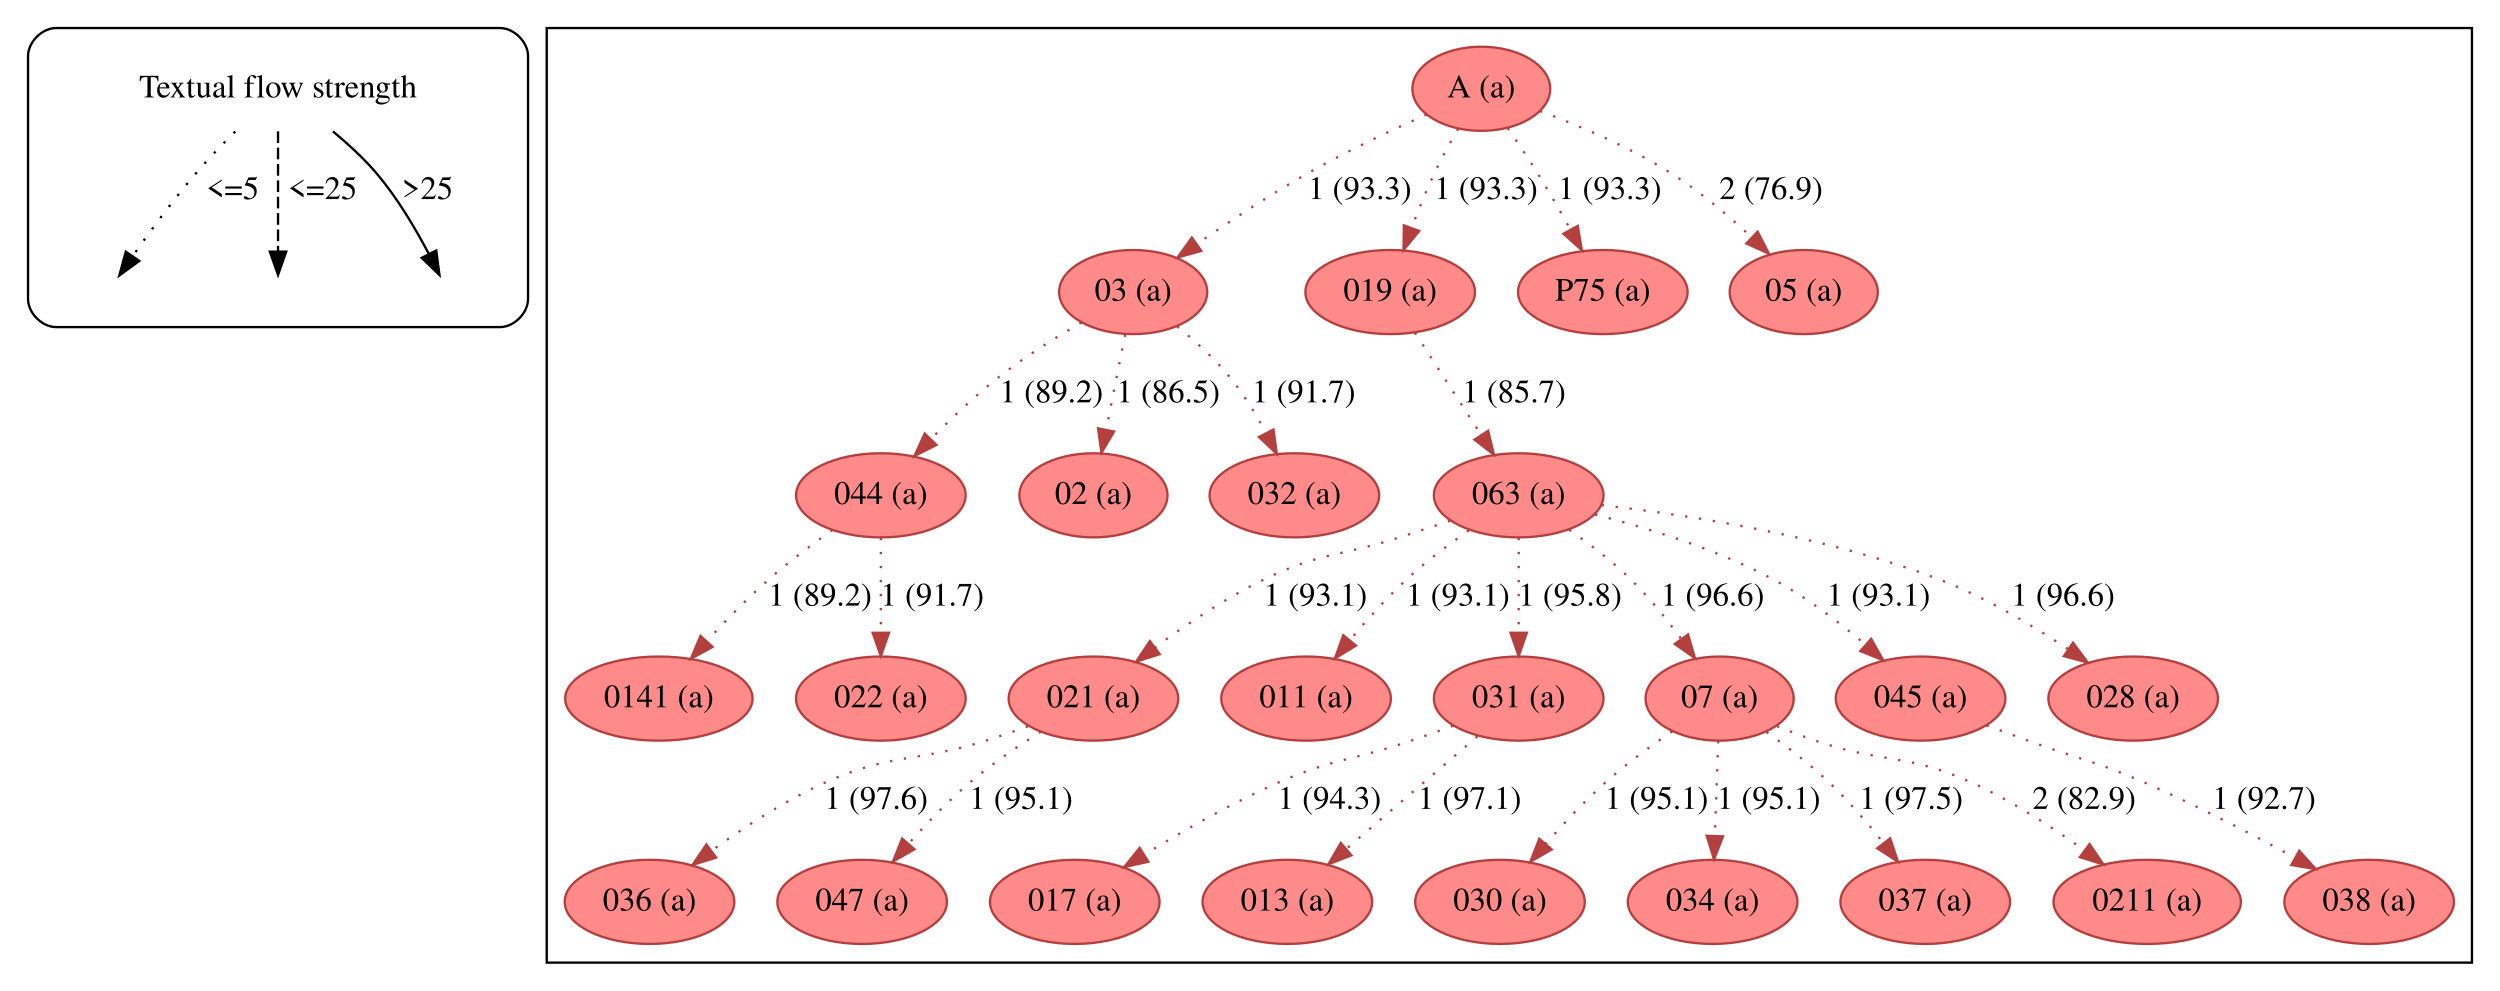
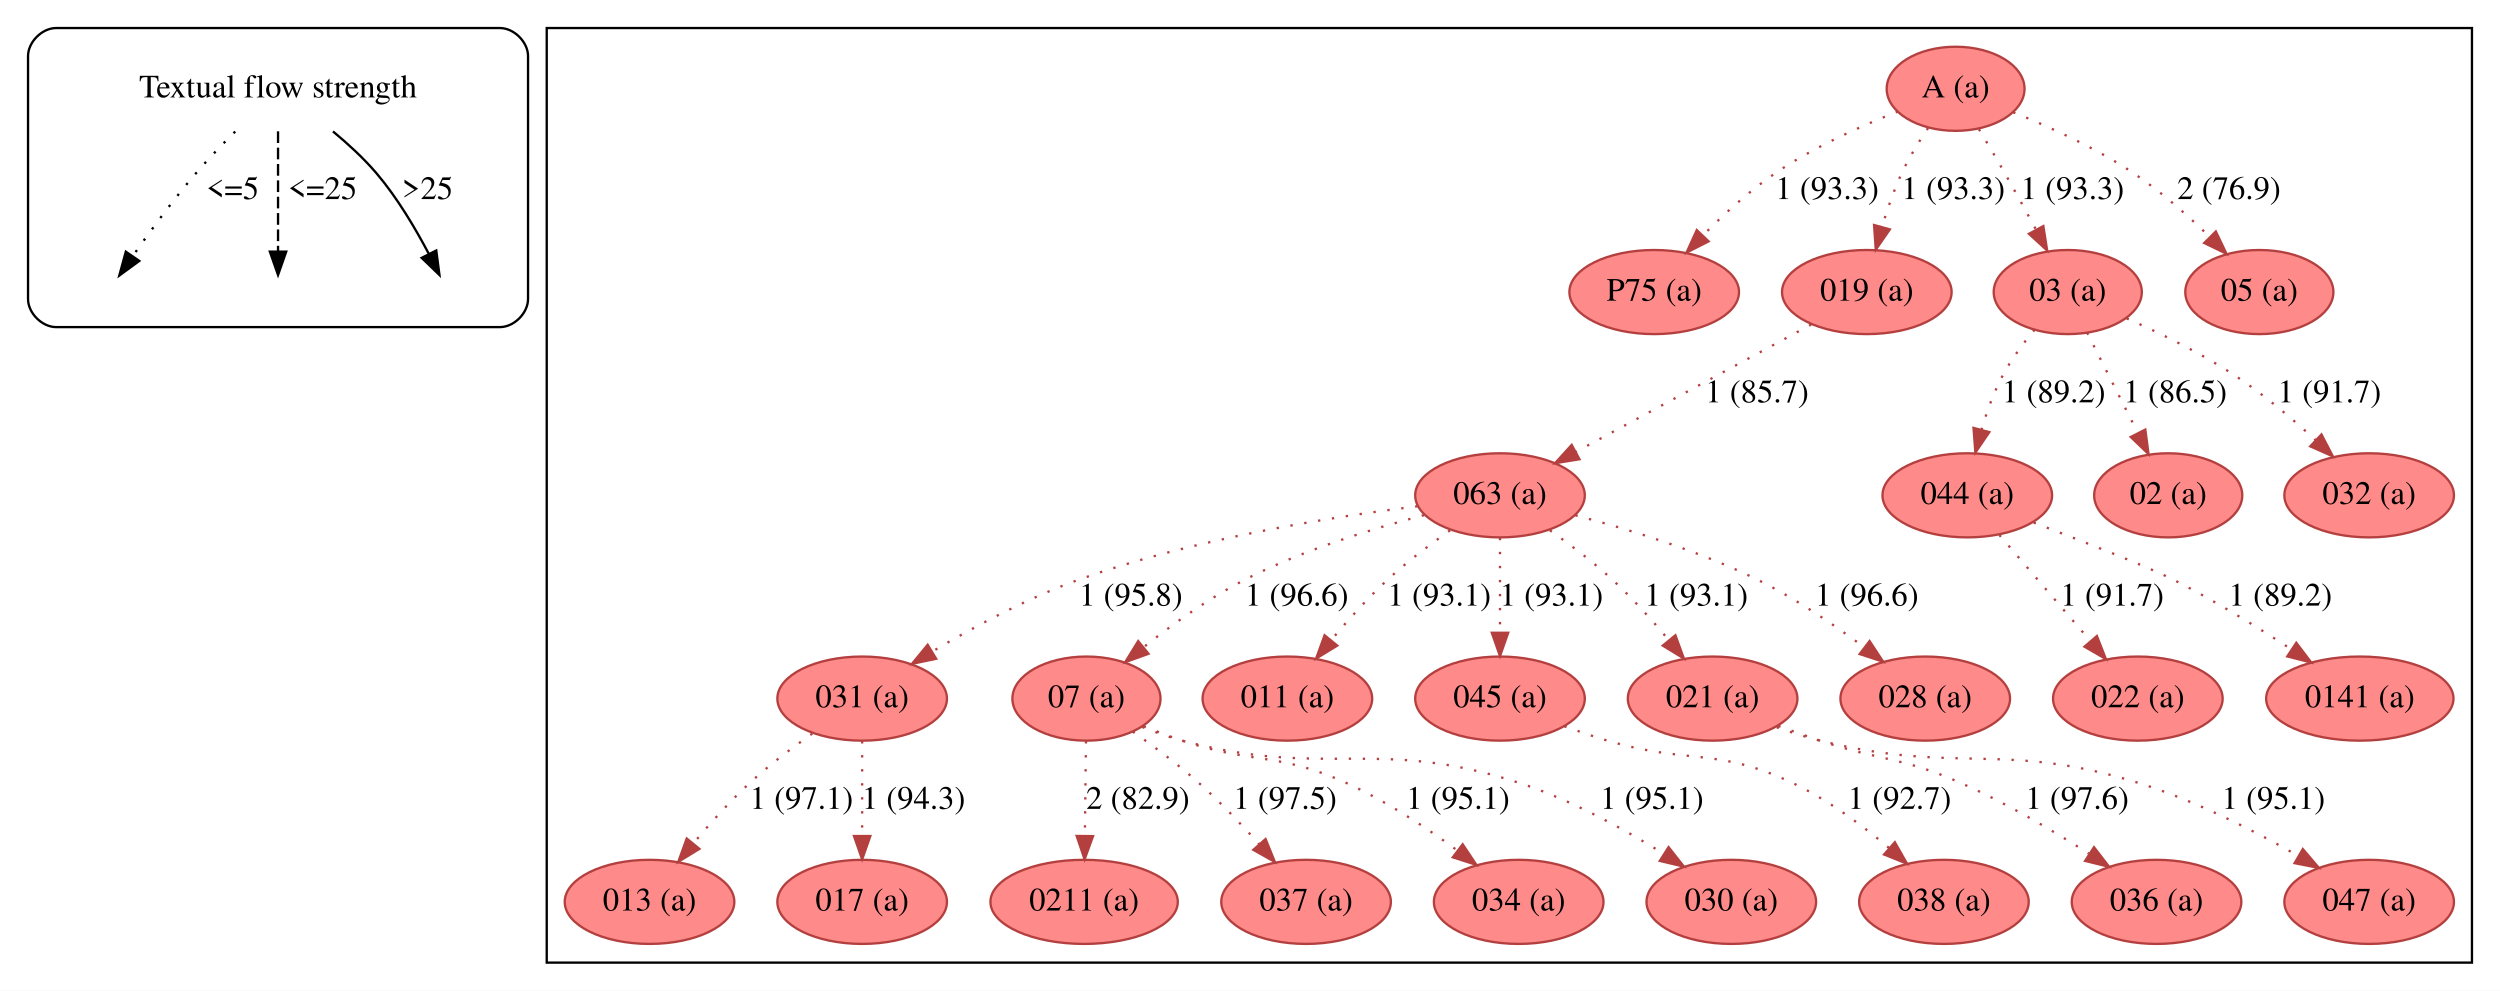
<svg xmlns="http://www.w3.org/2000/svg" width="1070pt" height="424pt" viewBox="0.00 0.00 1070.00 424.00">
  <g id="graph0" class="graph" transform="scale(1 1) rotate(0) translate(4 420)">
    <polygon fill="white" stroke="none" points="-4,4 -4,-420 1066,-420 1066,4 -4,4" />
    <g id="clust1" class="cluster">
      <path fill="none" stroke="black" d="M20,-280C20,-280 210,-280 210,-280 216,-280 222,-286 222,-292 222,-292 222,-396 222,-396 222,-402 216,-408 210,-408 210,-408 20,-408 20,-408 14,-408 8,-402 8,-396 8,-396 8,-292 8,-292 8,-286 14,-280 20,-280" />
    </g>
    <g id="clust2" class="cluster">
      <polygon fill="none" stroke="black" points="230,-8 230,-408 1054,-408 1054,-8 230,-8" />
    </g>
    <g id="node1" class="node">
      <text text-anchor="middle" x="115" y="-378.3" font-family="Times,serif" font-size="14.00">Textual flow strength</text>
    </g>
    <g id="edge1" class="edge">
      <path fill="none" stroke="black" stroke-dasharray="1,5" d="M96.666,-363.686C91.132,-358.194 85.161,-351.989 80,-346 70.171,-334.593 60.072,-320.779 52.914,-310.563" />
      <polygon fill="black" stroke="black" points="55.614,-308.314 47.056,-302.068 49.851,-312.288 55.614,-308.314" />
      <text text-anchor="middle" x="95.5" y="-334.8" font-family="Times,serif" font-size="14.00">&lt;=5  </text>
    </g>
    <g id="edge2" class="edge">
      <path fill="none" stroke="black" stroke-dasharray="5,2" d="M115,-363.799C115,-348.794 115,-327.174 115,-312.409" />
      <polygon fill="black" stroke="black" points="118.5,-312.293 115,-302.293 111.5,-312.293 118.5,-312.293" />
      <text text-anchor="middle" x="134" y="-334.8" font-family="Times,serif" font-size="14.00">  &lt;=25</text>
    </g>
    <g id="edge3" class="edge">
      <path fill="none" stroke="black" d="M138.503,-363.76C144.906,-358.462 151.567,-352.344 157,-346 166.087,-335.39 174.095,-321.689 179.546,-311.313" />
      <polygon fill="black" stroke="black" points="182.722,-312.789 184.091,-302.283 176.469,-309.642 182.722,-312.789" />
      <text text-anchor="middle" x="179" y="-334.8" font-family="Times,serif" font-size="14.00">&gt;25</text>
    </g>
    <g id="node5" class="node">
-       <ellipse fill="#ff8a8a" stroke="#b43f3f" cx="464" cy="-121" rx="36.294" ry="18" />
-       <text text-anchor="middle" x="464" y="-117.3" font-family="Times,serif" font-size="14.00">021 (a)</text>
+       <ellipse fill="#ff8a8a" stroke="#b43f3f" cx="838" cy="-208" rx="36.294" ry="18" />
+       <text text-anchor="middle" x="838" y="-204.3" font-family="Times,serif" font-size="14.00">044 (a)</text>
    </g>
    <g id="node6" class="node">
+       <ellipse fill="#ff8a8a" stroke="#b43f3f" cx="911" cy="-121" rx="36.294" ry="18" />
+       <text text-anchor="middle" x="911" y="-117.3" font-family="Times,serif" font-size="14.00">022 (a)</text>
+     </g>
+     <g id="edge4" class="edge">
+       <path fill="none" stroke="#b43f3f" stroke-dasharray="1,5" d="M851.731,-191.012C862.743,-178.19 878.358,-160.007 890.797,-145.524" />
+       <polygon fill="#b43f3f" stroke="#b43f3f" points="893.471,-147.783 897.331,-137.916 888.16,-143.222 893.471,-147.783" />
+       <text text-anchor="middle" x="900" y="-160.8" font-family="Times,serif" font-size="14.00">1 (91.7)</text>
+     </g>
+     <g id="node7" class="node">
+       <ellipse fill="#ff8a8a" stroke="#b43f3f" cx="1006" cy="-121" rx="40.094" ry="18" />
+       <text text-anchor="middle" x="1006" y="-117.3" font-family="Times,serif" font-size="14.00">0141 (a)</text>
+     </g>
+     <g id="edge5" class="edge">
+       <path fill="none" stroke="#b43f3f" stroke-dasharray="1,5" d="M866.411,-196.336C887.802,-188.188 915.218,-177.458 926,-172 943.305,-163.241 961.719,-151.886 976.512,-142.211" />
+       <polygon fill="#b43f3f" stroke="#b43f3f" points="978.813,-144.886 985.214,-136.443 974.945,-139.051 978.813,-144.886" />
+       <text text-anchor="middle" x="972" y="-160.8" font-family="Times,serif" font-size="14.00">1 (89.2)</text>
+     </g>
+     <g id="node8" class="node">
+       <ellipse fill="#ff8a8a" stroke="#b43f3f" cx="833" cy="-382" rx="29.497" ry="18" />
+       <text text-anchor="middle" x="833" y="-378.3" font-family="Times,serif" font-size="14.00">A (a)</text>
+     </g>
+     <g id="node9" class="node">
+       <ellipse fill="#ff8a8a" stroke="#b43f3f" cx="704" cy="-295" rx="36.294" ry="18" />
+       <text text-anchor="middle" x="704" y="-291.3" font-family="Times,serif" font-size="14.00">P75 (a)</text>
+     </g>
+     <g id="edge6" class="edge">
+       <path fill="none" stroke="#b43f3f" stroke-dasharray="1,5" d="M808.299,-372.257C792.616,-366.12 772.282,-357.049 756,-346 744.827,-338.418 733.842,-328.354 724.869,-319.244" />
+       <polygon fill="#b43f3f" stroke="#b43f3f" points="727.282,-316.704 717.844,-311.891 722.221,-321.539 727.282,-316.704" />
+       <text text-anchor="middle" x="778" y="-334.8" font-family="Times,serif" font-size="14.00">1 (93.3)</text>
+     </g>
+     <g id="node10" class="node">
+       <ellipse fill="#ff8a8a" stroke="#b43f3f" cx="795" cy="-295" rx="36.294" ry="18" />
+       <text text-anchor="middle" x="795" y="-291.3" font-family="Times,serif" font-size="14.00">019 (a)</text>
+     </g>
+     <g id="edge7" class="edge">
+       <path fill="none" stroke="#b43f3f" stroke-dasharray="1,5" d="M821.211,-365.19C817.255,-359.371 813.073,-352.589 810,-346 806.629,-338.772 803.803,-330.605 801.546,-322.999" />
+       <polygon fill="#b43f3f" stroke="#b43f3f" points="804.853,-321.826 798.822,-313.115 798.105,-323.686 804.853,-321.826" />
+       <text text-anchor="middle" x="832" y="-334.8" font-family="Times,serif" font-size="14.00">1 (93.3)</text>
+     </g>
+     <g id="node11" class="node">
+       <ellipse fill="#ff8a8a" stroke="#b43f3f" cx="881" cy="-295" rx="31.695" ry="18" />
+       <text text-anchor="middle" x="881" y="-291.3" font-family="Times,serif" font-size="14.00">03 (a)</text>
+     </g>
+     <g id="edge8" class="edge">
+       <path fill="none" stroke="#b43f3f" stroke-dasharray="1,5" d="M842.983,-364.709C846.521,-358.845 850.493,-352.157 854,-346 858.443,-338.199 863.139,-329.627 867.347,-321.816" />
+       <polygon fill="#b43f3f" stroke="#b43f3f" points="870.555,-323.239 872.188,-312.771 864.383,-319.936 870.555,-323.239" />
+       <text text-anchor="middle" x="883" y="-334.8" font-family="Times,serif" font-size="14.00">1 (93.3)</text>
+     </g>
+     <g id="node12" class="node">
+       <ellipse fill="#ff8a8a" stroke="#b43f3f" cx="963" cy="-295" rx="31.695" ry="18" />
+       <text text-anchor="middle" x="963" y="-291.3" font-family="Times,serif" font-size="14.00">05 (a)</text>
+     </g>
+     <g id="edge9" class="edge">
+       <path fill="none" stroke="#b43f3f" stroke-dasharray="1,5" d="M857.651,-371.961C873.052,-365.765 892.938,-356.737 909,-346 920.734,-338.156 932.396,-327.771 941.864,-318.499" />
+       <polygon fill="#b43f3f" stroke="#b43f3f" points="944.38,-320.932 948.946,-311.371 939.414,-315.999 944.38,-320.932" />
+       <text text-anchor="middle" x="950" y="-334.8" font-family="Times,serif" font-size="14.00">2 (76.9)</text>
+     </g>
+     <g id="node16" class="node">
+       <ellipse fill="#ff8a8a" stroke="#b43f3f" cx="638" cy="-208" rx="36.294" ry="18" />
+       <text text-anchor="middle" x="638" y="-204.3" font-family="Times,serif" font-size="14.00">063 (a)</text>
+     </g>
+     <g id="edge12" class="edge">
+       <path fill="none" stroke="#b43f3f" stroke-dasharray="1,5" d="M771.155,-281.09C744.257,-266.528 700.363,-242.764 670.379,-226.53" />
+       <polygon fill="#b43f3f" stroke="#b43f3f" points="672.015,-223.436 661.555,-221.753 668.682,-229.592 672.015,-223.436" />
+       <text text-anchor="middle" x="748" y="-247.8" font-family="Times,serif" font-size="14.00">1 (85.7)</text>
+     </g>
+     <g id="edge13" class="edge">
+       <path fill="none" stroke="#b43f3f" stroke-dasharray="1,5" d="M866.796,-278.872C861.881,-273.013 856.687,-266.029 853,-259 849.295,-251.937 846.365,-243.822 844.115,-236.213" />
+       <polygon fill="#b43f3f" stroke="#b43f3f" points="847.427,-235.049 841.459,-226.295 840.665,-236.86 847.427,-235.049" />
+       <text text-anchor="middle" x="875" y="-247.8" font-family="Times,serif" font-size="14.00">1 (89.2)</text>
+     </g>
+     <g id="node17" class="node">
+       <ellipse fill="#ff8a8a" stroke="#b43f3f" cx="924" cy="-208" rx="31.695" ry="18" />
+       <text text-anchor="middle" x="924" y="-204.3" font-family="Times,serif" font-size="14.00">02 (a)</text>
+     </g>
+     <g id="edge14" class="edge">
+       <path fill="none" stroke="#b43f3f" stroke-dasharray="1,5" d="M889.291,-277.611C895.438,-265.46 903.937,-248.66 910.986,-234.725" />
+       <polygon fill="#b43f3f" stroke="#b43f3f" points="914.197,-236.132 915.588,-225.629 907.951,-232.972 914.197,-236.132" />
+       <text text-anchor="middle" x="927" y="-247.8" font-family="Times,serif" font-size="14.00">1 (86.5)</text>
+     </g>
+     <g id="node18" class="node">
+       <ellipse fill="#ff8a8a" stroke="#b43f3f" cx="1010" cy="-208" rx="36.294" ry="18" />
+       <text text-anchor="middle" x="1010" y="-204.3" font-family="Times,serif" font-size="14.00">032 (a)</text>
+     </g>
+     <g id="edge15" class="edge">
+       <path fill="none" stroke="#b43f3f" stroke-dasharray="1,5" d="M906.221,-283.734C920.462,-277.456 938.296,-268.766 953,-259 964.94,-251.07 977.036,-240.839 986.994,-231.701" />
+       <polygon fill="#b43f3f" stroke="#b43f3f" points="989.586,-234.068 994.478,-224.67 984.793,-228.966 989.586,-234.068" />
+       <text text-anchor="middle" x="993" y="-247.8" font-family="Times,serif" font-size="14.00">1 (91.7)</text>
+     </g>
+     <g id="node13" class="node">
+       <ellipse fill="#ff8a8a" stroke="#b43f3f" cx="365" cy="-121" rx="36.294" ry="18" />
+       <text text-anchor="middle" x="365" y="-117.3" font-family="Times,serif" font-size="14.00">031 (a)</text>
+     </g>
+     <g id="node14" class="node">
      <ellipse fill="#ff8a8a" stroke="#b43f3f" cx="274" cy="-34" rx="36.294" ry="18" />
-       <text text-anchor="middle" x="274" y="-30.3" font-family="Times,serif" font-size="14.00">036 (a)</text>
-     </g>
-     <g id="edge4" class="edge">
-       <path fill="none" stroke="#b43f3f" stroke-dasharray="1,5" d="M435.932,-109.127C430.045,-106.987 423.848,-104.838 418,-103 387.766,-93.495 377.918,-97.969 349,-85 331.854,-77.31 314.292,-65.834 300.477,-55.815" />
-       <polygon fill="#b43f3f" stroke="#b43f3f" points="302.51,-52.965 292.396,-49.812 298.336,-58.585 302.51,-52.965" />
-       <text text-anchor="middle" x="371" y="-73.8" font-family="Times,serif" font-size="14.00">1 (97.6)</text>
-     </g>
-     <g id="node7" class="node">
+       <text text-anchor="middle" x="274" y="-30.3" font-family="Times,serif" font-size="14.00">013 (a)</text>
+     </g>
+     <g id="edge10" class="edge">
+       <path fill="none" stroke="#b43f3f" stroke-dasharray="1,5" d="M343.628,-106.006C335.008,-99.963 325.186,-92.554 317,-85 308.456,-77.115 299.924,-67.619 292.74,-59.029" />
+       <polygon fill="#b43f3f" stroke="#b43f3f" points="295.344,-56.685 286.308,-51.154 289.923,-61.114 295.344,-56.685" />
+       <text text-anchor="middle" x="339" y="-73.8" font-family="Times,serif" font-size="14.00">1 (97.1)</text>
+     </g>
+     <g id="node15" class="node">
      <ellipse fill="#ff8a8a" stroke="#b43f3f" cx="365" cy="-34" rx="36.294" ry="18" />
-       <text text-anchor="middle" x="365" y="-30.3" font-family="Times,serif" font-size="14.00">047 (a)</text>
-     </g>
-     <g id="edge5" class="edge">
-       <path fill="none" stroke="#b43f3f" stroke-dasharray="1,5" d="M441.483,-106.836C431.723,-100.706 420.403,-93.006 411,-85 401.786,-77.155 392.569,-67.567 384.832,-58.894" />
-       <polygon fill="#b43f3f" stroke="#b43f3f" points="387.392,-56.504 378.185,-51.262 382.113,-61.102 387.392,-56.504" />
-       <text text-anchor="middle" x="433" y="-73.8" font-family="Times,serif" font-size="14.00">1 (95.1)</text>
-     </g>
-     <g id="node8" class="node">
-       <ellipse fill="#ff8a8a" stroke="#b43f3f" cx="630" cy="-382" rx="29.497" ry="18" />
-       <text text-anchor="middle" x="630" y="-378.3" font-family="Times,serif" font-size="14.00">A (a)</text>
-     </g>
-     <g id="node9" class="node">
-       <ellipse fill="#ff8a8a" stroke="#b43f3f" cx="481" cy="-295" rx="31.695" ry="18" />
-       <text text-anchor="middle" x="481" y="-291.3" font-family="Times,serif" font-size="14.00">03 (a)</text>
-     </g>
-     <g id="edge6" class="edge">
-       <path fill="none" stroke="#b43f3f" stroke-dasharray="1,5" d="M606.56,-370.971C591.782,-364.391 572.451,-355.308 556,-346 539.645,-336.746 522.132,-325.173 508.146,-315.492" />
-       <polygon fill="#b43f3f" stroke="#b43f3f" points="510.134,-312.612 499.935,-309.746 506.121,-318.347 510.134,-312.612" />
-       <text text-anchor="middle" x="578" y="-334.8" font-family="Times,serif" font-size="14.00">1 (93.3)</text>
-     </g>
-     <g id="node10" class="node">
-       <ellipse fill="#ff8a8a" stroke="#b43f3f" cx="591" cy="-295" rx="36.294" ry="18" />
-       <text text-anchor="middle" x="591" y="-291.3" font-family="Times,serif" font-size="14.00">019 (a)</text>
-     </g>
-     <g id="edge7" class="edge">
-       <path fill="none" stroke="#b43f3f" stroke-dasharray="1,5" d="M620.1,-364.899C616.694,-359.053 612.988,-352.328 610,-346 606.471,-338.527 603.1,-330.206 600.202,-322.531" />
-       <polygon fill="#b43f3f" stroke="#b43f3f" points="603.416,-321.128 596.694,-312.939 596.842,-323.533 603.416,-321.128" />
-       <text text-anchor="middle" x="632" y="-334.8" font-family="Times,serif" font-size="14.00">1 (93.3)</text>
-     </g>
-     <g id="node11" class="node">
-       <ellipse fill="#ff8a8a" stroke="#b43f3f" cx="682" cy="-295" rx="36.294" ry="18" />
-       <text text-anchor="middle" x="682" y="-291.3" font-family="Times,serif" font-size="14.00">P75 (a)</text>
-     </g>
-     <g id="edge8" class="edge">
-       <path fill="none" stroke="#b43f3f" stroke-dasharray="1,5" d="M641.301,-365.172C645.42,-359.237 650.035,-352.384 654,-346 658.829,-338.225 663.804,-329.58 668.195,-321.696" />
-       <polygon fill="#b43f3f" stroke="#b43f3f" points="671.288,-323.336 673.039,-312.887 665.154,-319.963 671.288,-323.336" />
-       <text text-anchor="middle" x="685" y="-334.8" font-family="Times,serif" font-size="14.00">1 (93.3)</text>
-     </g>
-     <g id="node12" class="node">
-       <ellipse fill="#ff8a8a" stroke="#b43f3f" cx="768" cy="-295" rx="31.695" ry="18" />
-       <text text-anchor="middle" x="768" y="-291.3" font-family="Times,serif" font-size="14.00">05 (a)</text>
-     </g>
-     <g id="edge9" class="edge">
-       <path fill="none" stroke="#b43f3f" stroke-dasharray="1,5" d="M655.101,-372.48C671.632,-366.319 693.392,-357.137 711,-346 723.29,-338.227 735.587,-327.852 745.596,-318.568" />
-       <polygon fill="#b43f3f" stroke="#b43f3f" points="748.265,-320.859 753.09,-311.427 743.436,-315.792 748.265,-320.859" />
-       <text text-anchor="middle" x="754" y="-334.8" font-family="Times,serif" font-size="14.00">2 (76.9)</text>
-     </g>
-     <g id="node13" class="node">
-       <ellipse fill="#ff8a8a" stroke="#b43f3f" cx="373" cy="-208" rx="36.294" ry="18" />
-       <text text-anchor="middle" x="373" y="-204.3" font-family="Times,serif" font-size="14.00">044 (a)</text>
-     </g>
-     <g id="edge10" class="edge">
-       <path fill="none" stroke="#b43f3f" stroke-dasharray="1,5" d="M458.856,-281.966C447.973,-275.667 434.891,-267.506 424,-259 413.721,-250.972 403.279,-241.099 394.543,-232.254" />
-       <polygon fill="#b43f3f" stroke="#b43f3f" points="396.819,-229.573 387.352,-224.817 391.787,-234.439 396.819,-229.573" />
-       <text text-anchor="middle" x="446" y="-247.8" font-family="Times,serif" font-size="14.00">1 (89.2)</text>
-     </g>
-     <g id="node14" class="node">
-       <ellipse fill="#ff8a8a" stroke="#b43f3f" cx="464" cy="-208" rx="31.695" ry="18" />
-       <text text-anchor="middle" x="464" y="-204.3" font-family="Times,serif" font-size="14.00">02 (a)</text>
+       <text text-anchor="middle" x="365" y="-30.3" font-family="Times,serif" font-size="14.00">017 (a)</text>
    </g>
    <g id="edge11" class="edge">
-       <path fill="none" stroke="#b43f3f" stroke-dasharray="1,5" d="M477.56,-276.799C475.233,-265.163 472.11,-249.548 469.447,-236.237" />
-       <polygon fill="#b43f3f" stroke="#b43f3f" points="472.828,-235.295 467.435,-226.175 465.964,-236.668 472.828,-235.295" />
-       <text text-anchor="middle" x="496" y="-247.8" font-family="Times,serif" font-size="14.00">1 (86.5)</text>
-     </g>
-     <g id="node15" class="node">
-       <ellipse fill="#ff8a8a" stroke="#b43f3f" cx="550" cy="-208" rx="36.294" ry="18" />
-       <text text-anchor="middle" x="550" y="-204.3" font-family="Times,serif" font-size="14.00">032 (a)</text>
-     </g>
-     <g id="edge12" class="edge">
-       <path fill="none" stroke="#b43f3f" stroke-dasharray="1,5" d="M499.835,-280.265C507.288,-274.263 515.587,-266.813 522,-259 527.989,-251.704 533.385,-242.949 537.804,-234.817" />
-       <polygon fill="#b43f3f" stroke="#b43f3f" points="541.042,-236.175 542.521,-225.684 534.823,-232.963 541.042,-236.175" />
-       <text text-anchor="middle" x="554" y="-247.8" font-family="Times,serif" font-size="14.00">1 (91.7)</text>
-     </g>
-     <g id="node16" class="node">
-       <ellipse fill="#ff8a8a" stroke="#b43f3f" cx="646" cy="-208" rx="36.294" ry="18" />
-       <text text-anchor="middle" x="646" y="-204.3" font-family="Times,serif" font-size="14.00">063 (a)</text>
+       <path fill="none" stroke="#b43f3f" stroke-dasharray="1,5" d="M365,-102.799C365,-91.163 365,-75.548 365,-62.237" />
+       <polygon fill="#b43f3f" stroke="#b43f3f" points="368.5,-62.175 365,-52.175 361.5,-62.175 368.5,-62.175" />
+       <text text-anchor="middle" x="387" y="-73.8" font-family="Times,serif" font-size="14.00">1 (94.3)</text>
+     </g>
+     <g id="edge16" class="edge">
+       <path fill="none" stroke="#b43f3f" stroke-dasharray="1,5" d="M602.663,-203.318C565.753,-198.742 506.575,-189.329 458,-172 435.946,-164.132 412.747,-151.668 395.035,-141.152" />
+       <polygon fill="#b43f3f" stroke="#b43f3f" points="396.676,-138.054 386.309,-135.866 393.049,-144.041 396.676,-138.054" />
+       <text text-anchor="middle" x="480" y="-160.8" font-family="Times,serif" font-size="14.00">1 (95.8)</text>
+     </g>
+     <g id="node19" class="node">
+       <ellipse fill="#ff8a8a" stroke="#b43f3f" cx="461" cy="-121" rx="31.695" ry="18" />
+       <text text-anchor="middle" x="461" y="-117.3" font-family="Times,serif" font-size="14.00">07 (a)</text>
+     </g>
+     <g id="edge17" class="edge">
+       <path fill="none" stroke="#b43f3f" stroke-dasharray="1,5" d="M605.442,-199.501C583.19,-193.675 553.424,-184.479 529,-172 513.627,-164.145 498.002,-152.931 485.612,-143.112" />
+       <polygon fill="#b43f3f" stroke="#b43f3f" points="487.563,-140.187 477.595,-136.596 483.148,-145.619 487.563,-140.187" />
+       <text text-anchor="middle" x="551" y="-160.8" font-family="Times,serif" font-size="14.00">1 (96.6)</text>
+     </g>
+     <g id="node20" class="node">
+       <ellipse fill="#ff8a8a" stroke="#b43f3f" cx="547" cy="-121" rx="36.294" ry="18" />
+       <text text-anchor="middle" x="547" y="-117.3" font-family="Times,serif" font-size="14.00">011 (a)</text>
+     </g>
+     <g id="edge18" class="edge">
+       <path fill="none" stroke="#b43f3f" stroke-dasharray="1,5" d="M616.628,-193.006C608.008,-186.963 598.186,-179.554 590,-172 581.456,-164.115 572.924,-154.619 565.74,-146.029" />
+       <polygon fill="#b43f3f" stroke="#b43f3f" points="568.344,-143.685 559.308,-138.155 562.923,-148.113 568.344,-143.685" />
+       <text text-anchor="middle" x="612" y="-160.8" font-family="Times,serif" font-size="14.00">1 (93.1)</text>
+     </g>
+     <g id="node21" class="node">
+       <ellipse fill="#ff8a8a" stroke="#b43f3f" cx="638" cy="-121" rx="36.294" ry="18" />
+       <text text-anchor="middle" x="638" y="-117.3" font-family="Times,serif" font-size="14.00">045 (a)</text>
    </g>
    <g id="edge19" class="edge">
-       <path fill="none" stroke="#b43f3f" stroke-dasharray="1,5" d="M601.605,-277.611C609.594,-265.264 620.689,-248.117 629.789,-234.053" />
-       <polygon fill="#b43f3f" stroke="#b43f3f" points="632.934,-235.636 635.428,-225.339 627.057,-231.833 632.934,-235.636" />
-       <text text-anchor="middle" x="644" y="-247.8" font-family="Times,serif" font-size="14.00">1 (85.7)</text>
+       <path fill="none" stroke="#b43f3f" stroke-dasharray="1,5" d="M638,-189.799C638,-178.163 638,-162.548 638,-149.237" />
+       <polygon fill="#b43f3f" stroke="#b43f3f" points="641.5,-149.175 638,-139.175 634.5,-149.175 641.5,-149.175" />
+       <text text-anchor="middle" x="660" y="-160.8" font-family="Times,serif" font-size="14.00">1 (93.1)</text>
+     </g>
+     <g id="node22" class="node">
+       <ellipse fill="#ff8a8a" stroke="#b43f3f" cx="729" cy="-121" rx="36.294" ry="18" />
+       <text text-anchor="middle" x="729" y="-117.3" font-family="Times,serif" font-size="14.00">021 (a)</text>
+     </g>
+     <g id="edge20" class="edge">
+       <path fill="none" stroke="#b43f3f" stroke-dasharray="1,5" d="M659.372,-193.006C667.992,-186.963 677.814,-179.554 686,-172 694.544,-164.115 703.076,-154.619 710.26,-146.029" />
+       <polygon fill="#b43f3f" stroke="#b43f3f" points="713.077,-148.113 716.692,-138.155 707.656,-143.685 713.077,-148.113" />
+       <text text-anchor="middle" x="722" y="-160.8" font-family="Times,serif" font-size="14.00">1 (93.1)</text>
+     </g>
+     <g id="node23" class="node">
+       <ellipse fill="#ff8a8a" stroke="#b43f3f" cx="820" cy="-121" rx="36.294" ry="18" />
+       <text text-anchor="middle" x="820" y="-117.3" font-family="Times,serif" font-size="14.00">028 (a)</text>
+     </g>
+     <g id="edge21" class="edge">
+       <path fill="none" stroke="#b43f3f" stroke-dasharray="1,5" d="M670.267,-199.461C692.727,-193.566 723.009,-184.305 748,-172 764.128,-164.059 780.702,-152.801 793.877,-142.977" />
+       <polygon fill="#b43f3f" stroke="#b43f3f" points="796.176,-145.626 802.004,-136.778 791.931,-140.06 796.176,-145.626" />
+       <text text-anchor="middle" x="795" y="-160.8" font-family="Times,serif" font-size="14.00">1 (96.6)</text>
+     </g>
+     <g id="node24" class="node">
+       <ellipse fill="#ff8a8a" stroke="#b43f3f" cx="460" cy="-34" rx="40.094" ry="18" />
+       <text text-anchor="middle" x="460" y="-30.3" font-family="Times,serif" font-size="14.00">0211 (a)</text>
+     </g>
+     <g id="edge22" class="edge">
+       <path fill="none" stroke="#b43f3f" stroke-dasharray="1,5" d="M460.798,-102.799C460.661,-91.163 460.477,-75.548 460.32,-62.237" />
+       <polygon fill="#b43f3f" stroke="#b43f3f" points="463.82,-62.133 460.202,-52.175 456.82,-62.216 463.82,-62.133" />
+       <text text-anchor="middle" x="483" y="-73.8" font-family="Times,serif" font-size="14.00">2 (82.9)</text>
+     </g>
+     <g id="node25" class="node">
+       <ellipse fill="#ff8a8a" stroke="#b43f3f" cx="555" cy="-34" rx="36.294" ry="18" />
+       <text text-anchor="middle" x="555" y="-30.3" font-family="Times,serif" font-size="14.00">037 (a)</text>
+     </g>
+     <g id="edge23" class="edge">
+       <path fill="none" stroke="#b43f3f" stroke-dasharray="1,5" d="M480.824,-106.866C489.749,-100.625 500.227,-92.828 509,-85 518.029,-76.943 527.209,-67.314 534.969,-58.666" />
+       <polygon fill="#b43f3f" stroke="#b43f3f" points="537.672,-60.893 541.651,-51.074 532.417,-56.268 537.672,-60.893" />
+       <text text-anchor="middle" x="546" y="-73.8" font-family="Times,serif" font-size="14.00">1 (97.5)</text>
+     </g>
+     <g id="node26" class="node">
+       <ellipse fill="#ff8a8a" stroke="#b43f3f" cx="646" cy="-34" rx="36.294" ry="18" />
+       <text text-anchor="middle" x="646" y="-30.3" font-family="Times,serif" font-size="14.00">034 (a)</text>
+     </g>
+     <g id="edge24" class="edge">
+       <path fill="none" stroke="#b43f3f" stroke-dasharray="1,5" d="M485.502,-109.179C490.884,-106.989 496.592,-104.807 502,-103 532.468,-92.823 542.707,-98.185 572,-85 588.817,-77.43 605.982,-66.101 619.541,-56.139" />
+       <polygon fill="#b43f3f" stroke="#b43f3f" points="622.013,-58.659 627.891,-49.844 617.799,-53.07 622.013,-58.659" />
+       <text text-anchor="middle" x="620" y="-73.8" font-family="Times,serif" font-size="14.00">1 (95.1)</text>
+     </g>
+     <g id="node27" class="node">
+       <ellipse fill="#ff8a8a" stroke="#b43f3f" cx="737" cy="-34" rx="36.294" ry="18" />
+       <text text-anchor="middle" x="737" y="-30.3" font-family="Times,serif" font-size="14.00">030 (a)</text>
+     </g>
+     <g id="edge25" class="edge">
+       <path fill="none" stroke="#b43f3f" stroke-dasharray="1,5" d="M484.908,-108.827C490.425,-106.605 496.339,-104.498 502,-103 564.352,-86.499 584.643,-104.884 646,-85 668.05,-77.854 690.908,-65.272 708.199,-54.518" />
+       <polygon fill="#b43f3f" stroke="#b43f3f" points="710.149,-57.426 716.7,-49.099 706.386,-51.523 710.149,-57.426" />
+       <text text-anchor="middle" x="703" y="-73.8" font-family="Times,serif" font-size="14.00">1 (95.1)</text>
    </g>
    <g id="node28" class="node">
-       <ellipse fill="#ff8a8a" stroke="#b43f3f" cx="278" cy="-121" rx="40.094" ry="18" />
-       <text text-anchor="middle" x="278" y="-117.3" font-family="Times,serif" font-size="14.00">0141 (a)</text>
+       <ellipse fill="#ff8a8a" stroke="#b43f3f" cx="828" cy="-34" rx="36.294" ry="18" />
+       <text text-anchor="middle" x="828" y="-30.3" font-family="Times,serif" font-size="14.00">038 (a)</text>
    </g>
    <g id="edge26" class="edge">
-       <path fill="none" stroke="#b43f3f" stroke-dasharray="1,5" d="M352.27,-193.159C343.564,-187.025 333.505,-179.508 325,-172 315.837,-163.911 306.469,-154.276 298.533,-145.632" />
-       <polygon fill="#b43f3f" stroke="#b43f3f" points="300.99,-143.129 291.694,-138.045 295.79,-147.816 300.99,-143.129" />
-       <text text-anchor="middle" x="347" y="-160.8" font-family="Times,serif" font-size="14.00">1 (89.2)</text>
+       <path fill="none" stroke="#b43f3f" stroke-dasharray="1,5" d="M665.534,-109.163C671.57,-106.974 677.961,-104.796 684,-103 718.517,-92.737 730.417,-100.334 763,-85 778.072,-77.907 792.944,-66.854 804.651,-56.941" />
+       <polygon fill="#b43f3f" stroke="#b43f3f" points="806.993,-59.543 812.214,-50.324 802.383,-54.275 806.993,-59.543" />
+       <text text-anchor="middle" x="809" y="-73.8" font-family="Times,serif" font-size="14.00">1 (92.7)</text>
    </g>
    <g id="node29" class="node">
-       <ellipse fill="#ff8a8a" stroke="#b43f3f" cx="373" cy="-121" rx="36.294" ry="18" />
-       <text text-anchor="middle" x="373" y="-117.3" font-family="Times,serif" font-size="14.00">022 (a)</text>
+       <ellipse fill="#ff8a8a" stroke="#b43f3f" cx="919" cy="-34" rx="36.294" ry="18" />
+       <text text-anchor="middle" x="919" y="-30.3" font-family="Times,serif" font-size="14.00">036 (a)</text>
    </g>
    <g id="edge27" class="edge">
-       <path fill="none" stroke="#b43f3f" stroke-dasharray="1,5" d="M373,-189.799C373,-178.163 373,-162.548 373,-149.237" />
-       <polygon fill="#b43f3f" stroke="#b43f3f" points="376.5,-149.175 373,-139.175 369.5,-149.175 376.5,-149.175" />
-       <text text-anchor="middle" x="395" y="-160.8" font-family="Times,serif" font-size="14.00">1 (91.7)</text>
-     </g>
-     <g id="edge13" class="edge">
-       <path fill="none" stroke="#b43f3f" stroke-dasharray="1,5" d="M616.638,-197.097C609.562,-194.742 602.019,-192.259 595,-190 569.307,-181.732 561.295,-183.758 537,-172 520.667,-164.095 503.864,-152.84 490.502,-143.009" />
-       <polygon fill="#b43f3f" stroke="#b43f3f" points="492.353,-140.021 482.258,-136.804 488.143,-145.614 492.353,-140.021" />
-       <text text-anchor="middle" x="559" y="-160.8" font-family="Times,serif" font-size="14.00">1 (93.1)</text>
-     </g>
-     <g id="node17" class="node">
-       <ellipse fill="#ff8a8a" stroke="#b43f3f" cx="555" cy="-121" rx="36.294" ry="18" />
-       <text text-anchor="middle" x="555" y="-117.3" font-family="Times,serif" font-size="14.00">011 (a)</text>
-     </g>
-     <g id="edge14" class="edge">
-       <path fill="none" stroke="#b43f3f" stroke-dasharray="1,5" d="M624.628,-193.006C616.008,-186.963 606.186,-179.554 598,-172 589.456,-164.115 580.924,-154.619 573.74,-146.029" />
-       <polygon fill="#b43f3f" stroke="#b43f3f" points="576.344,-143.685 567.308,-138.155 570.923,-148.113 576.344,-143.685" />
-       <text text-anchor="middle" x="620" y="-160.8" font-family="Times,serif" font-size="14.00">1 (93.1)</text>
-     </g>
-     <g id="node18" class="node">
-       <ellipse fill="#ff8a8a" stroke="#b43f3f" cx="646" cy="-121" rx="36.294" ry="18" />
-       <text text-anchor="middle" x="646" y="-117.3" font-family="Times,serif" font-size="14.00">031 (a)</text>
-     </g>
-     <g id="edge15" class="edge">
-       <path fill="none" stroke="#b43f3f" stroke-dasharray="1,5" d="M646,-189.799C646,-178.163 646,-162.548 646,-149.237" />
-       <polygon fill="#b43f3f" stroke="#b43f3f" points="649.5,-149.175 646,-139.175 642.5,-149.175 649.5,-149.175" />
-       <text text-anchor="middle" x="668" y="-160.8" font-family="Times,serif" font-size="14.00">1 (95.8)</text>
-     </g>
-     <g id="node19" class="node">
-       <ellipse fill="#ff8a8a" stroke="#b43f3f" cx="732" cy="-121" rx="31.695" ry="18" />
-       <text text-anchor="middle" x="732" y="-117.3" font-family="Times,serif" font-size="14.00">07 (a)</text>
-     </g>
-     <g id="edge16" class="edge">
-       <path fill="none" stroke="#b43f3f" stroke-dasharray="1,5" d="M667.604,-193.25C676.26,-187.245 686.046,-179.798 694,-172 701.825,-164.329 709.362,-154.975 715.632,-146.442" />
-       <polygon fill="#b43f3f" stroke="#b43f3f" points="718.497,-148.452 721.443,-138.275 712.794,-144.394 718.497,-148.452" />
-       <text text-anchor="middle" x="729" y="-160.8" font-family="Times,serif" font-size="14.00">1 (96.6)</text>
-     </g>
-     <g id="node20" class="node">
-       <ellipse fill="#ff8a8a" stroke="#b43f3f" cx="818" cy="-121" rx="36.294" ry="18" />
-       <text text-anchor="middle" x="818" y="-117.3" font-family="Times,serif" font-size="14.00">045 (a)</text>
-     </g>
-     <g id="edge17" class="edge">
-       <path fill="none" stroke="#b43f3f" stroke-dasharray="1,5" d="M678.708,-199.786C701.025,-194.088 730.81,-184.927 755,-172 769.072,-164.48 783.134,-153.712 794.39,-144.093" />
-       <polygon fill="#b43f3f" stroke="#b43f3f" points="796.854,-146.588 802.051,-137.355 792.231,-141.331 796.854,-146.588" />
-       <text text-anchor="middle" x="800" y="-160.8" font-family="Times,serif" font-size="14.00">1 (93.1)</text>
-     </g>
-     <g id="node21" class="node">
-       <ellipse fill="#ff8a8a" stroke="#b43f3f" cx="909" cy="-121" rx="36.294" ry="18" />
-       <text text-anchor="middle" x="909" y="-117.3" font-family="Times,serif" font-size="14.00">028 (a)</text>
-     </g>
-     <g id="edge18" class="edge">
-       <path fill="none" stroke="#b43f3f" stroke-dasharray="1,5" d="M681.514,-203.796C718.568,-199.61 777.863,-190.511 826,-172 845.426,-164.53 865.46,-152.602 880.979,-142.27" />
-       <polygon fill="#b43f3f" stroke="#b43f3f" points="883.268,-144.945 889.555,-136.417 879.322,-139.163 883.268,-144.945" />
-       <text text-anchor="middle" x="879" y="-160.8" font-family="Times,serif" font-size="14.00">1 (96.6)</text>
-     </g>
-     <g id="node22" class="node">
-       <ellipse fill="#ff8a8a" stroke="#b43f3f" cx="456" cy="-34" rx="36.294" ry="18" />
-       <text text-anchor="middle" x="456" y="-30.3" font-family="Times,serif" font-size="14.00">017 (a)</text>
-     </g>
-     <g id="edge20" class="edge">
-       <path fill="none" stroke="#b43f3f" stroke-dasharray="1,5" d="M617.857,-109.356C611.975,-107.2 605.799,-104.986 600,-103 574.866,-94.393 567.325,-95.681 543,-85 523.216,-76.313 502.18,-64.307 485.75,-54.237" />
-       <polygon fill="#b43f3f" stroke="#b43f3f" points="487.473,-51.186 477.133,-48.875 483.774,-57.13 487.473,-51.186" />
-       <text text-anchor="middle" x="565" y="-73.8" font-family="Times,serif" font-size="14.00">1 (94.3)</text>
-     </g>
-     <g id="node23" class="node">
-       <ellipse fill="#ff8a8a" stroke="#b43f3f" cx="547" cy="-34" rx="36.294" ry="18" />
-       <text text-anchor="middle" x="547" y="-30.3" font-family="Times,serif" font-size="14.00">013 (a)</text>
-     </g>
-     <g id="edge21" class="edge">
-       <path fill="none" stroke="#b43f3f" stroke-dasharray="1,5" d="M628.301,-104.804C612.674,-91.387 589.715,-71.674 572.177,-56.616" />
-       <polygon fill="#b43f3f" stroke="#b43f3f" points="574.413,-53.923 564.546,-50.065 569.853,-59.234 574.413,-53.923" />
-       <text text-anchor="middle" x="625" y="-73.8" font-family="Times,serif" font-size="14.00">1 (97.1)</text>
-     </g>
-     <g id="node24" class="node">
-       <ellipse fill="#ff8a8a" stroke="#b43f3f" cx="638" cy="-34" rx="36.294" ry="18" />
-       <text text-anchor="middle" x="638" y="-30.3" font-family="Times,serif" font-size="14.00">030 (a)</text>
-     </g>
-     <g id="edge22" class="edge">
-       <path fill="none" stroke="#b43f3f" stroke-dasharray="1,5" d="M711.7,-106.969C702.577,-100.749 691.888,-92.94 683,-85 674.065,-77.018 665.064,-67.403 657.485,-58.746" />
-       <polygon fill="#b43f3f" stroke="#b43f3f" points="660.132,-56.456 650.968,-51.14 654.816,-61.011 660.132,-56.456" />
-       <text text-anchor="middle" x="705" y="-73.8" font-family="Times,serif" font-size="14.00">1 (95.1)</text>
-     </g>
-     <g id="node25" class="node">
-       <ellipse fill="#ff8a8a" stroke="#b43f3f" cx="729" cy="-34" rx="36.294" ry="18" />
-       <text text-anchor="middle" x="729" y="-30.3" font-family="Times,serif" font-size="14.00">034 (a)</text>
-     </g>
-     <g id="edge23" class="edge">
-       <path fill="none" stroke="#b43f3f" stroke-dasharray="1,5" d="M731.393,-102.799C730.982,-91.163 730.431,-75.548 729.961,-62.237" />
-       <polygon fill="#b43f3f" stroke="#b43f3f" points="733.457,-62.046 729.606,-52.175 726.461,-62.293 733.457,-62.046" />
-       <text text-anchor="middle" x="753" y="-73.8" font-family="Times,serif" font-size="14.00">1 (95.1)</text>
-     </g>
-     <g id="node26" class="node">
-       <ellipse fill="#ff8a8a" stroke="#b43f3f" cx="820" cy="-34" rx="36.294" ry="18" />
-       <text text-anchor="middle" x="820" y="-30.3" font-family="Times,serif" font-size="14.00">037 (a)</text>
-     </g>
-     <g id="edge24" class="edge">
-       <path fill="none" stroke="#b43f3f" stroke-dasharray="1,5" d="M752.059,-106.703C760.73,-100.549 770.757,-92.867 779,-85 787.162,-77.211 795.234,-67.832 802.029,-59.311" />
-       <polygon fill="#b43f3f" stroke="#b43f3f" points="804.985,-61.212 808.355,-51.168 799.456,-56.918 804.985,-61.212" />
-       <text text-anchor="middle" x="814" y="-73.8" font-family="Times,serif" font-size="14.00">1 (97.5)</text>
-     </g>
-     <g id="node27" class="node">
-       <ellipse fill="#ff8a8a" stroke="#b43f3f" cx="915" cy="-34" rx="40.094" ry="18" />
-       <text text-anchor="middle" x="915" y="-30.3" font-family="Times,serif" font-size="14.00">0211 (a)</text>
-     </g>
-     <g id="edge25" class="edge">
-       <path fill="none" stroke="#b43f3f" stroke-dasharray="1,5" d="M756.517,-109.224C761.898,-107.031 767.601,-104.836 773,-103 802.192,-93.074 811.912,-97.72 840,-85 857,-77.302 874.436,-65.926 888.213,-55.969" />
-       <polygon fill="#b43f3f" stroke="#b43f3f" points="890.325,-58.761 896.282,-49.999 886.162,-53.133 890.325,-58.761" />
-       <text text-anchor="middle" x="888" y="-73.8" font-family="Times,serif" font-size="14.00">2 (82.9)</text>
+       <path fill="none" stroke="#b43f3f" stroke-dasharray="1,5" d="M757.121,-109.291C763.004,-107.139 769.186,-104.944 775,-103 801.404,-94.17 809.513,-96.204 835,-85 854.091,-76.607 874.209,-64.751 889.969,-54.69" />
+       <polygon fill="#b43f3f" stroke="#b43f3f" points="892.226,-57.398 898.704,-49.014 888.412,-51.528 892.226,-57.398" />
+       <text text-anchor="middle" x="885" y="-73.8" font-family="Times,serif" font-size="14.00">1 (97.6)</text>
    </g>
    <g id="node30" class="node">
      <ellipse fill="#ff8a8a" stroke="#b43f3f" cx="1010" cy="-34" rx="36.294" ry="18" />
-       <text text-anchor="middle" x="1010" y="-30.3" font-family="Times,serif" font-size="14.00">038 (a)</text>
+       <text text-anchor="middle" x="1010" y="-30.3" font-family="Times,serif" font-size="14.00">047 (a)</text>
    </g>
    <g id="edge28" class="edge">
-       <path fill="none" stroke="#b43f3f" stroke-dasharray="1,5" d="M846.206,-109.533C852.083,-107.364 858.241,-105.101 864,-103 886.188,-94.906 892.366,-94.477 914,-85 935.94,-75.389 959.832,-62.953 978.292,-52.888" />
-       <polygon fill="#b43f3f" stroke="#b43f3f" points="980.074,-55.903 987.148,-48.015 976.699,-49.77 980.074,-55.903" />
-       <text text-anchor="middle" x="965" y="-73.8" font-family="Times,serif" font-size="14.00">1 (92.7)</text>
+       <path fill="none" stroke="#b43f3f" stroke-dasharray="1,5" d="M756.418,-108.737C762.461,-106.574 768.884,-104.515 775,-103 834.183,-88.342 852.745,-102.997 911,-85 935.19,-77.527 960.647,-64.541 979.689,-53.676" />
+       <polygon fill="#b43f3f" stroke="#b43f3f" points="981.611,-56.606 988.487,-48.546 978.085,-50.559 981.611,-56.606" />
+       <text text-anchor="middle" x="969" y="-73.8" font-family="Times,serif" font-size="14.00">1 (95.1)</text>
    </g>
  </g>
</svg>
